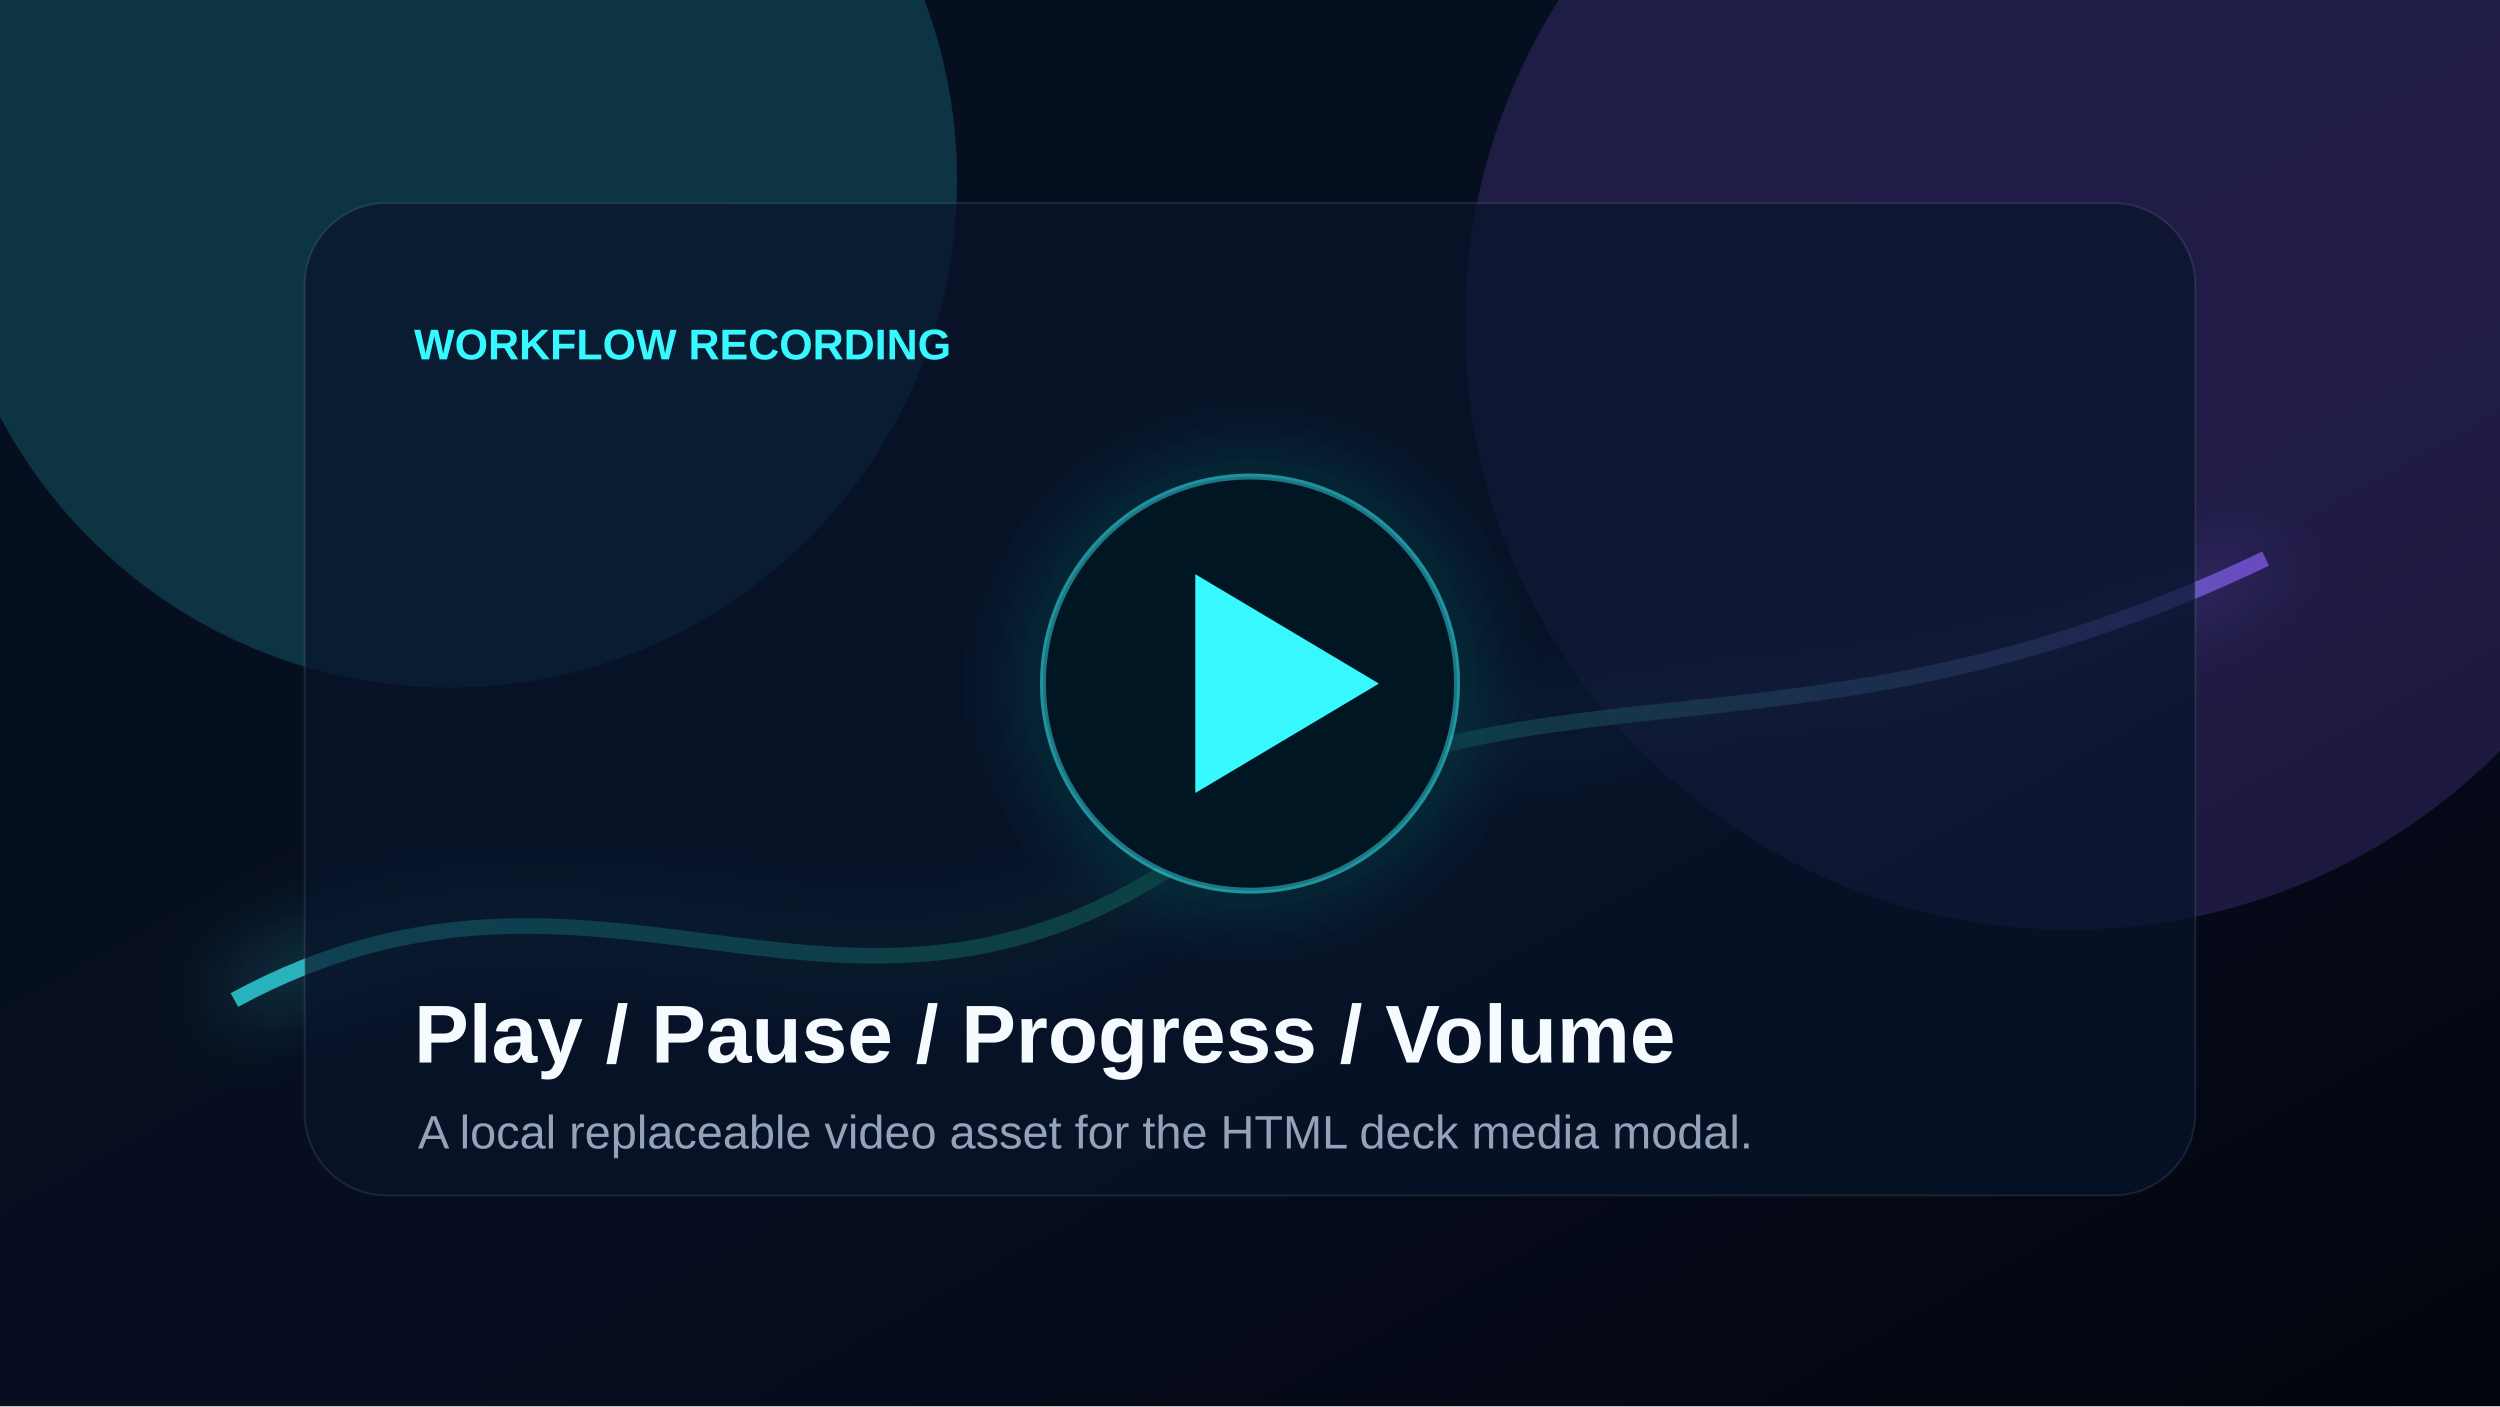
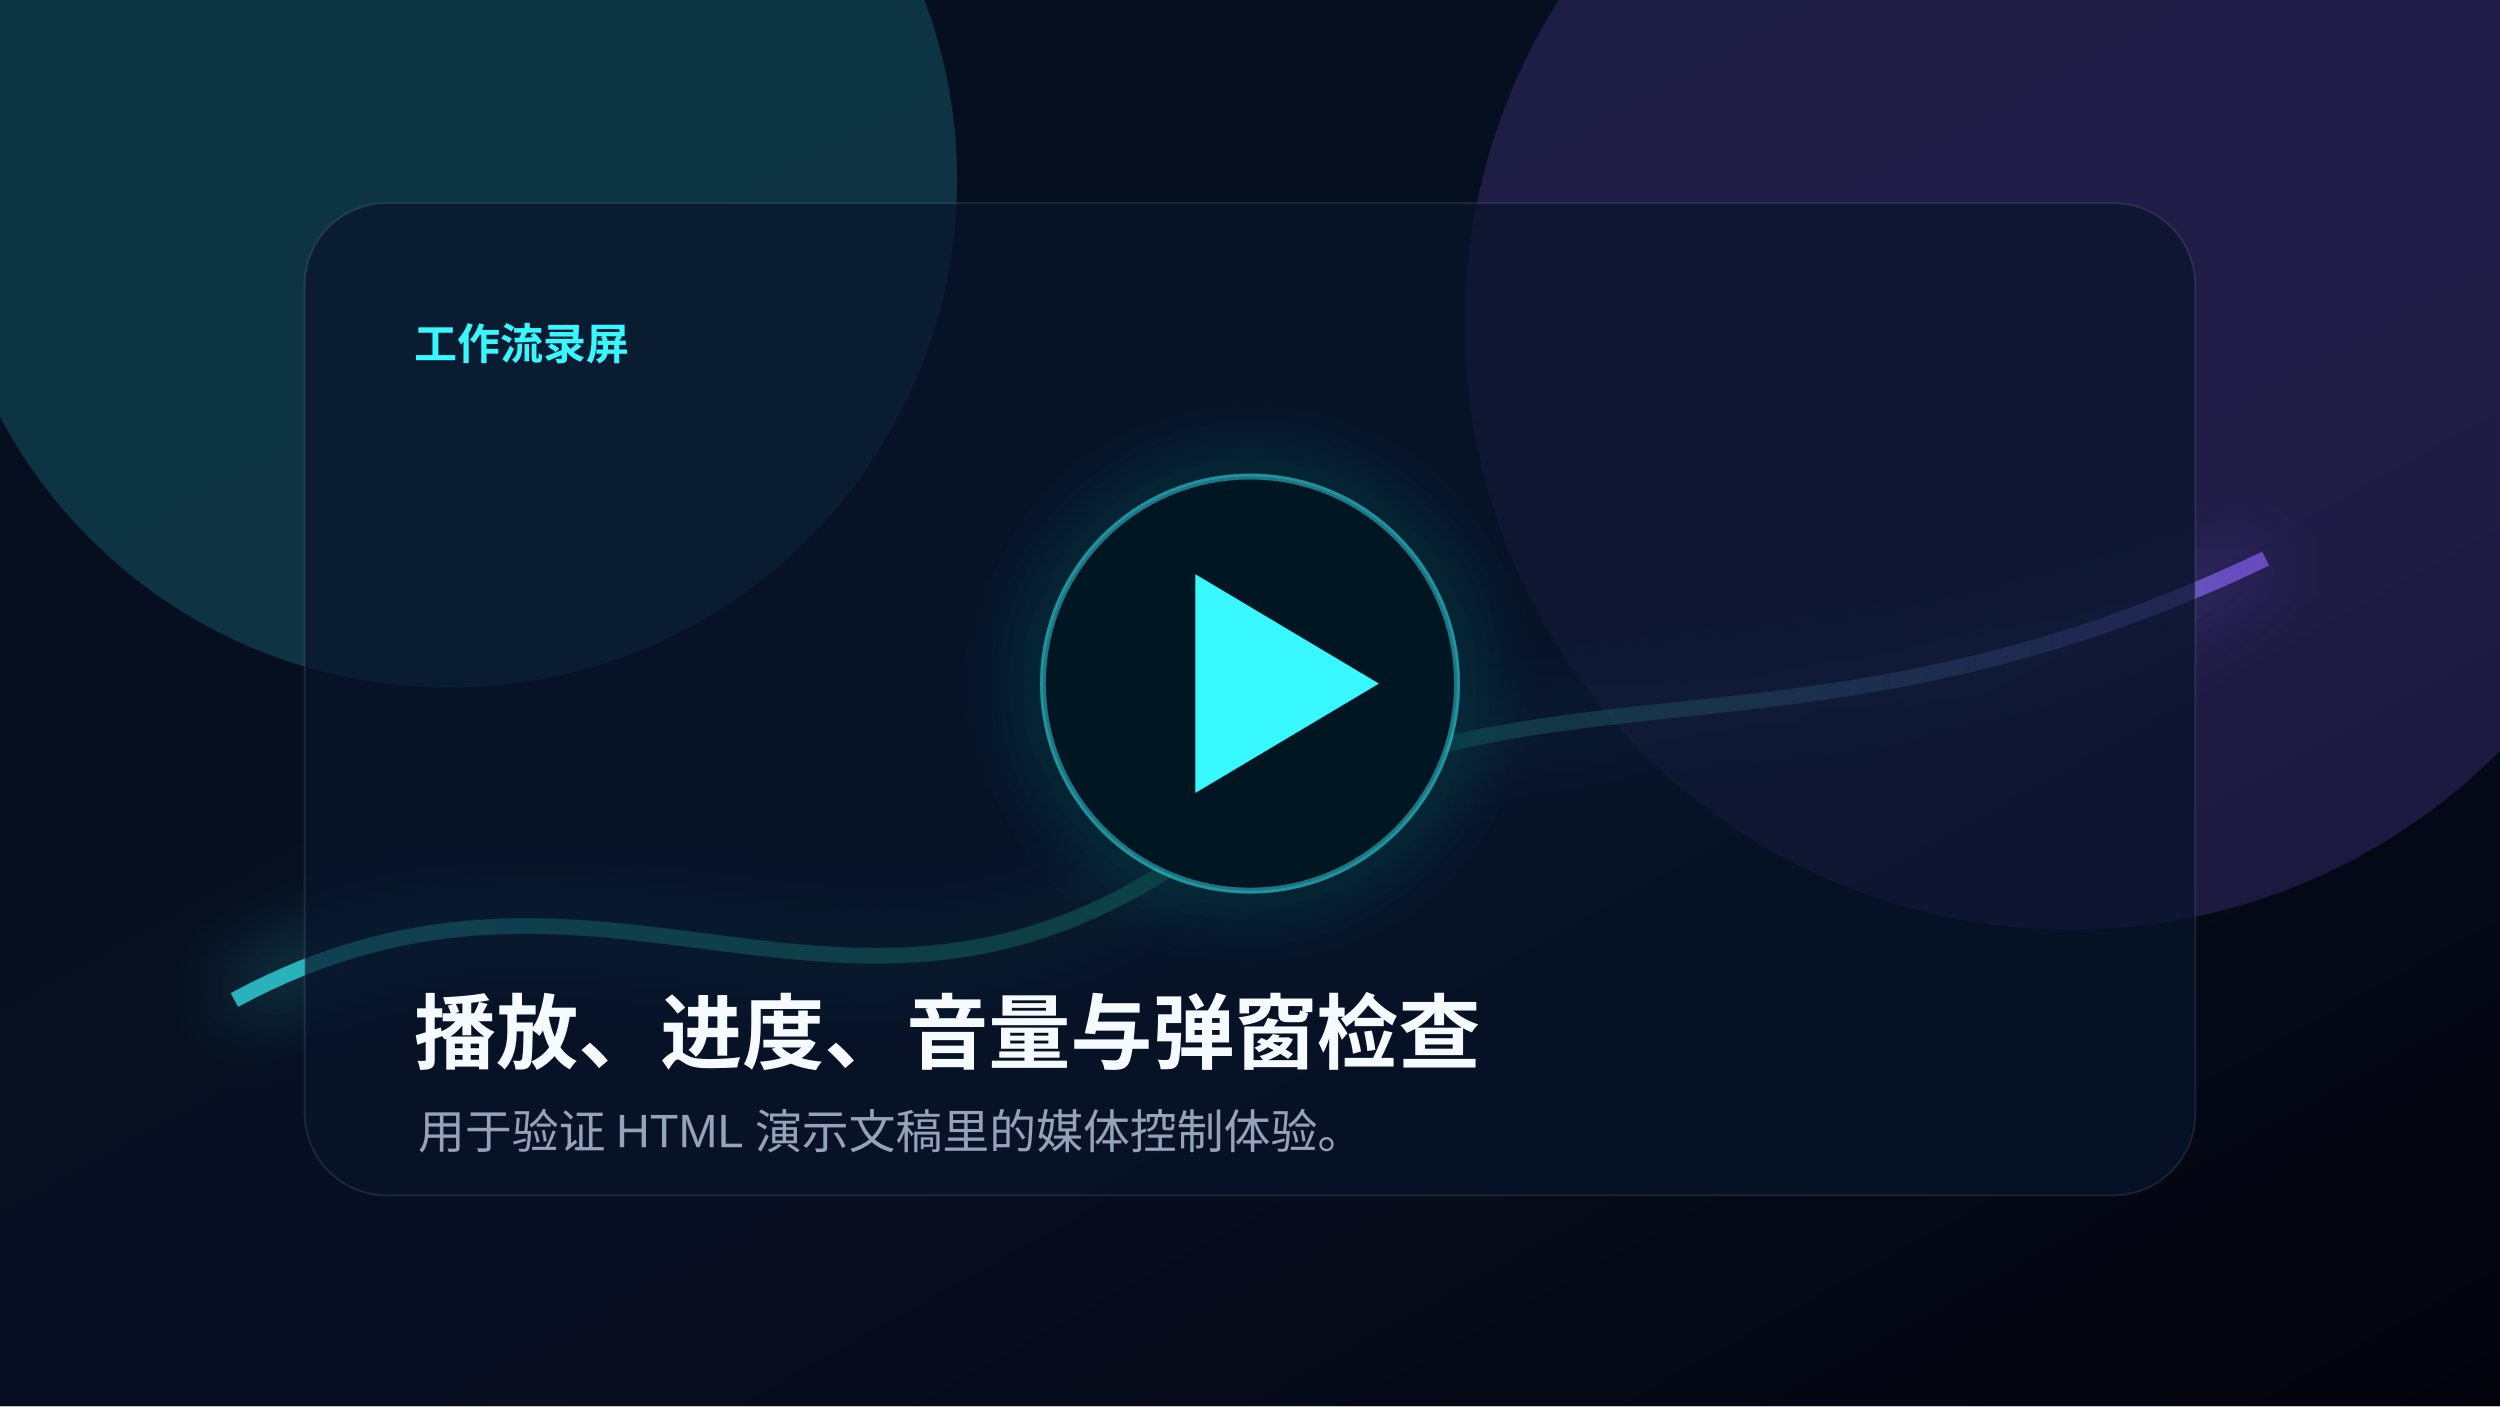
<svg xmlns="http://www.w3.org/2000/svg" viewBox="0 0 1280 720" role="img" aria-labelledby="title desc">
  <defs>
    <linearGradient id="bg" x1="0" x2="1" y1="0" y2="1">
      <stop offset="0" stop-color="#04101f" />
      <stop offset="0.58" stop-color="#080e21" />
      <stop offset="1" stop-color="#02040c" />
    </linearGradient>
    <linearGradient id="line" x1="0" x2="1">
      <stop offset="0" stop-color="#38f8ff" />
      <stop offset="0.5" stop-color="#27f5a7" />
      <stop offset="1" stop-color="#8b5cf6" />
    </linearGradient>
    <filter id="softGlow" x="-40%" y="-40%" width="180%" height="180%">
      <feGaussianBlur stdDeviation="20" result="blur" />
      <feBlend in="SourceGraphic" in2="blur" />
    </filter>
  </defs>
  <rect width="1280" height="720" fill="url(#bg)" />
  <circle cx="230" cy="92" r="260" fill="#38f8ff" opacity="0.16" />
  <circle cx="1060" cy="166" r="310" fill="#8b5cf6" opacity="0.18" />
  <path d="M120 512C308 410 430 560 606 440C778 324 914 404 1160 286" fill="none" stroke="url(#line)" stroke-width="8" opacity="0.7" filter="url(#softGlow)" />
  <rect x="156" y="104" width="968" height="508" rx="42" fill="#071329" opacity="0.72" stroke="#e2eefc" stroke-opacity="0.14" />
  <circle cx="640" cy="350" r="106" fill="#061224" stroke="#38f8ff" stroke-opacity="0.44" stroke-width="3" filter="url(#softGlow)" />
  <path d="M612 294l94 56l-94 56z" fill="#38f8ff" />
-   <text x="212" y="184" fill="#38f8ff" font-family="Arial, sans-serif" font-size="22" font-weight="700">WORKFLOW RECORDING</text>
-   <text x="212" y="544" fill="#f6fbff" font-family="Arial, sans-serif" font-size="42" font-weight="800">Play / Pause / Progress / Volume</text>
-   <text x="214" y="588" fill="#94a3b8" font-family="Arial, sans-serif" font-size="24">A local replaceable video asset for the HTML deck media modal.</text>
+   <text x="212" y="184" fill="#38f8ff" font-family="Arial, sans-serif" font-size="22" font-weight="700">工作流录屏</text>
+   <text x="212" y="544" fill="#f6fbff" font-family="Arial, sans-serif" font-size="42" font-weight="800">播放、进度、音量与弹窗检查</text>
+   <text x="214" y="588" fill="#94a3b8" font-family="Arial, sans-serif" font-size="24">用于验证 HTML 演示文稿里的媒体控制体验。</text>
</svg>
